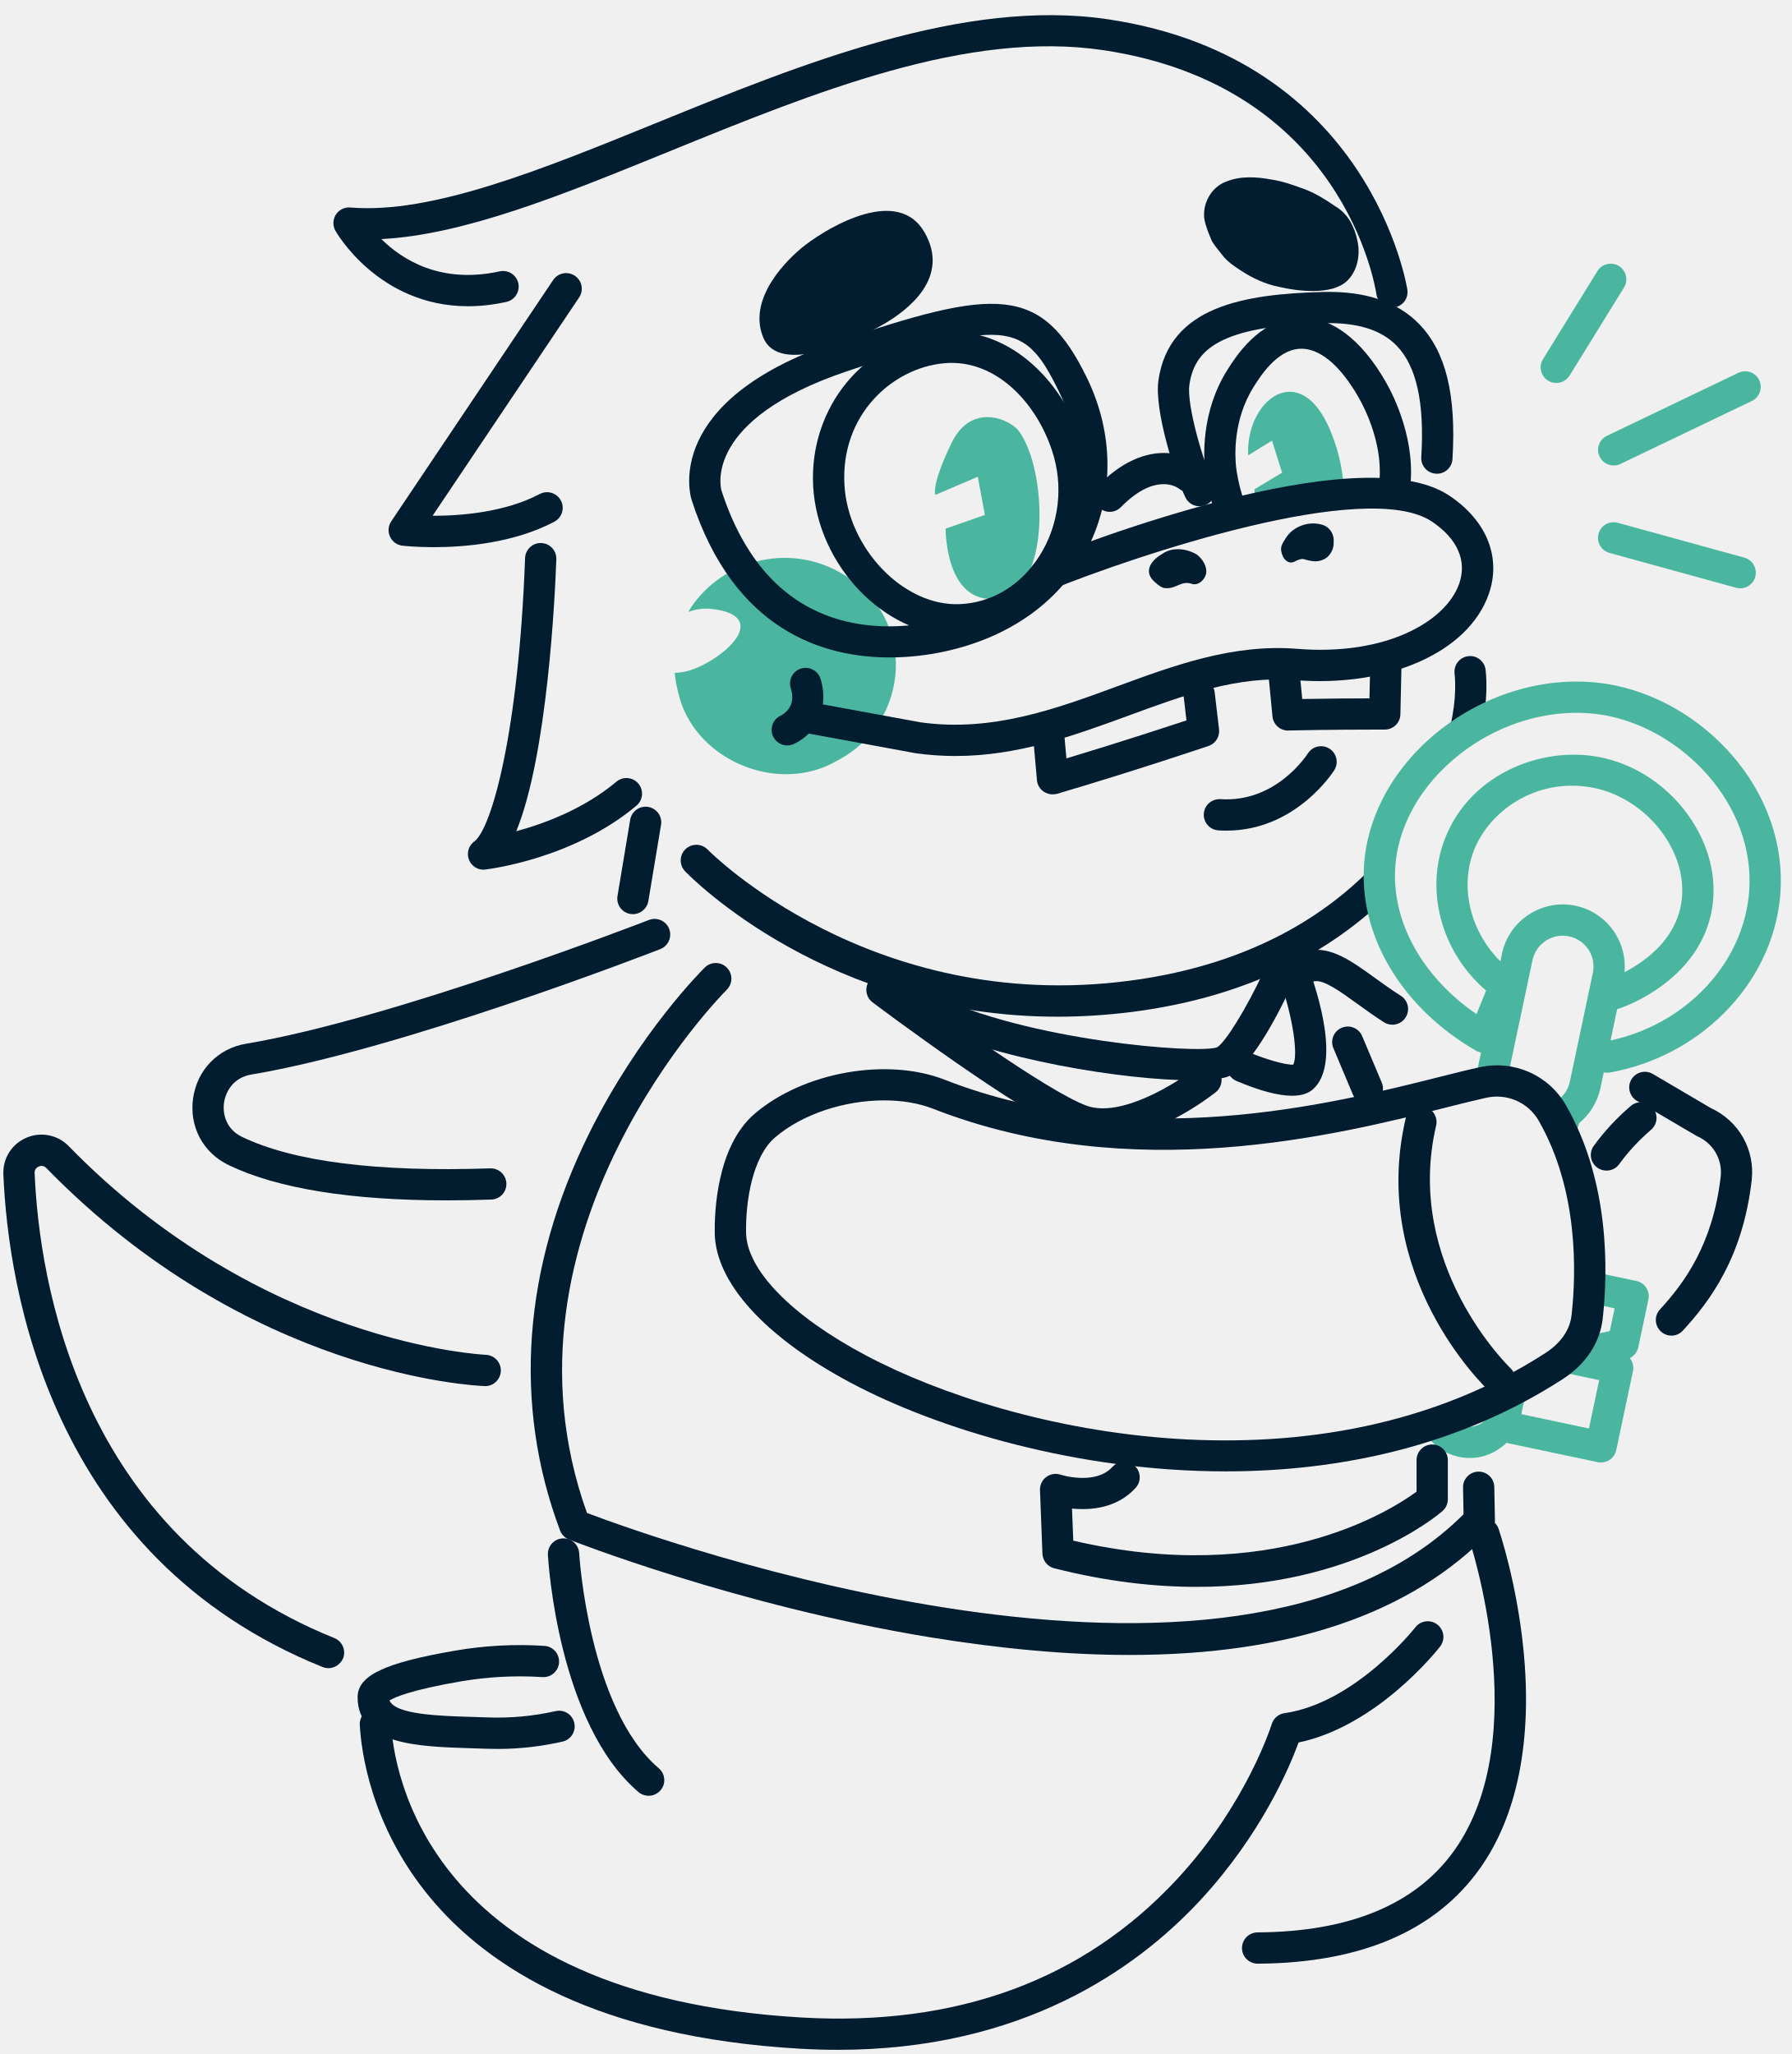
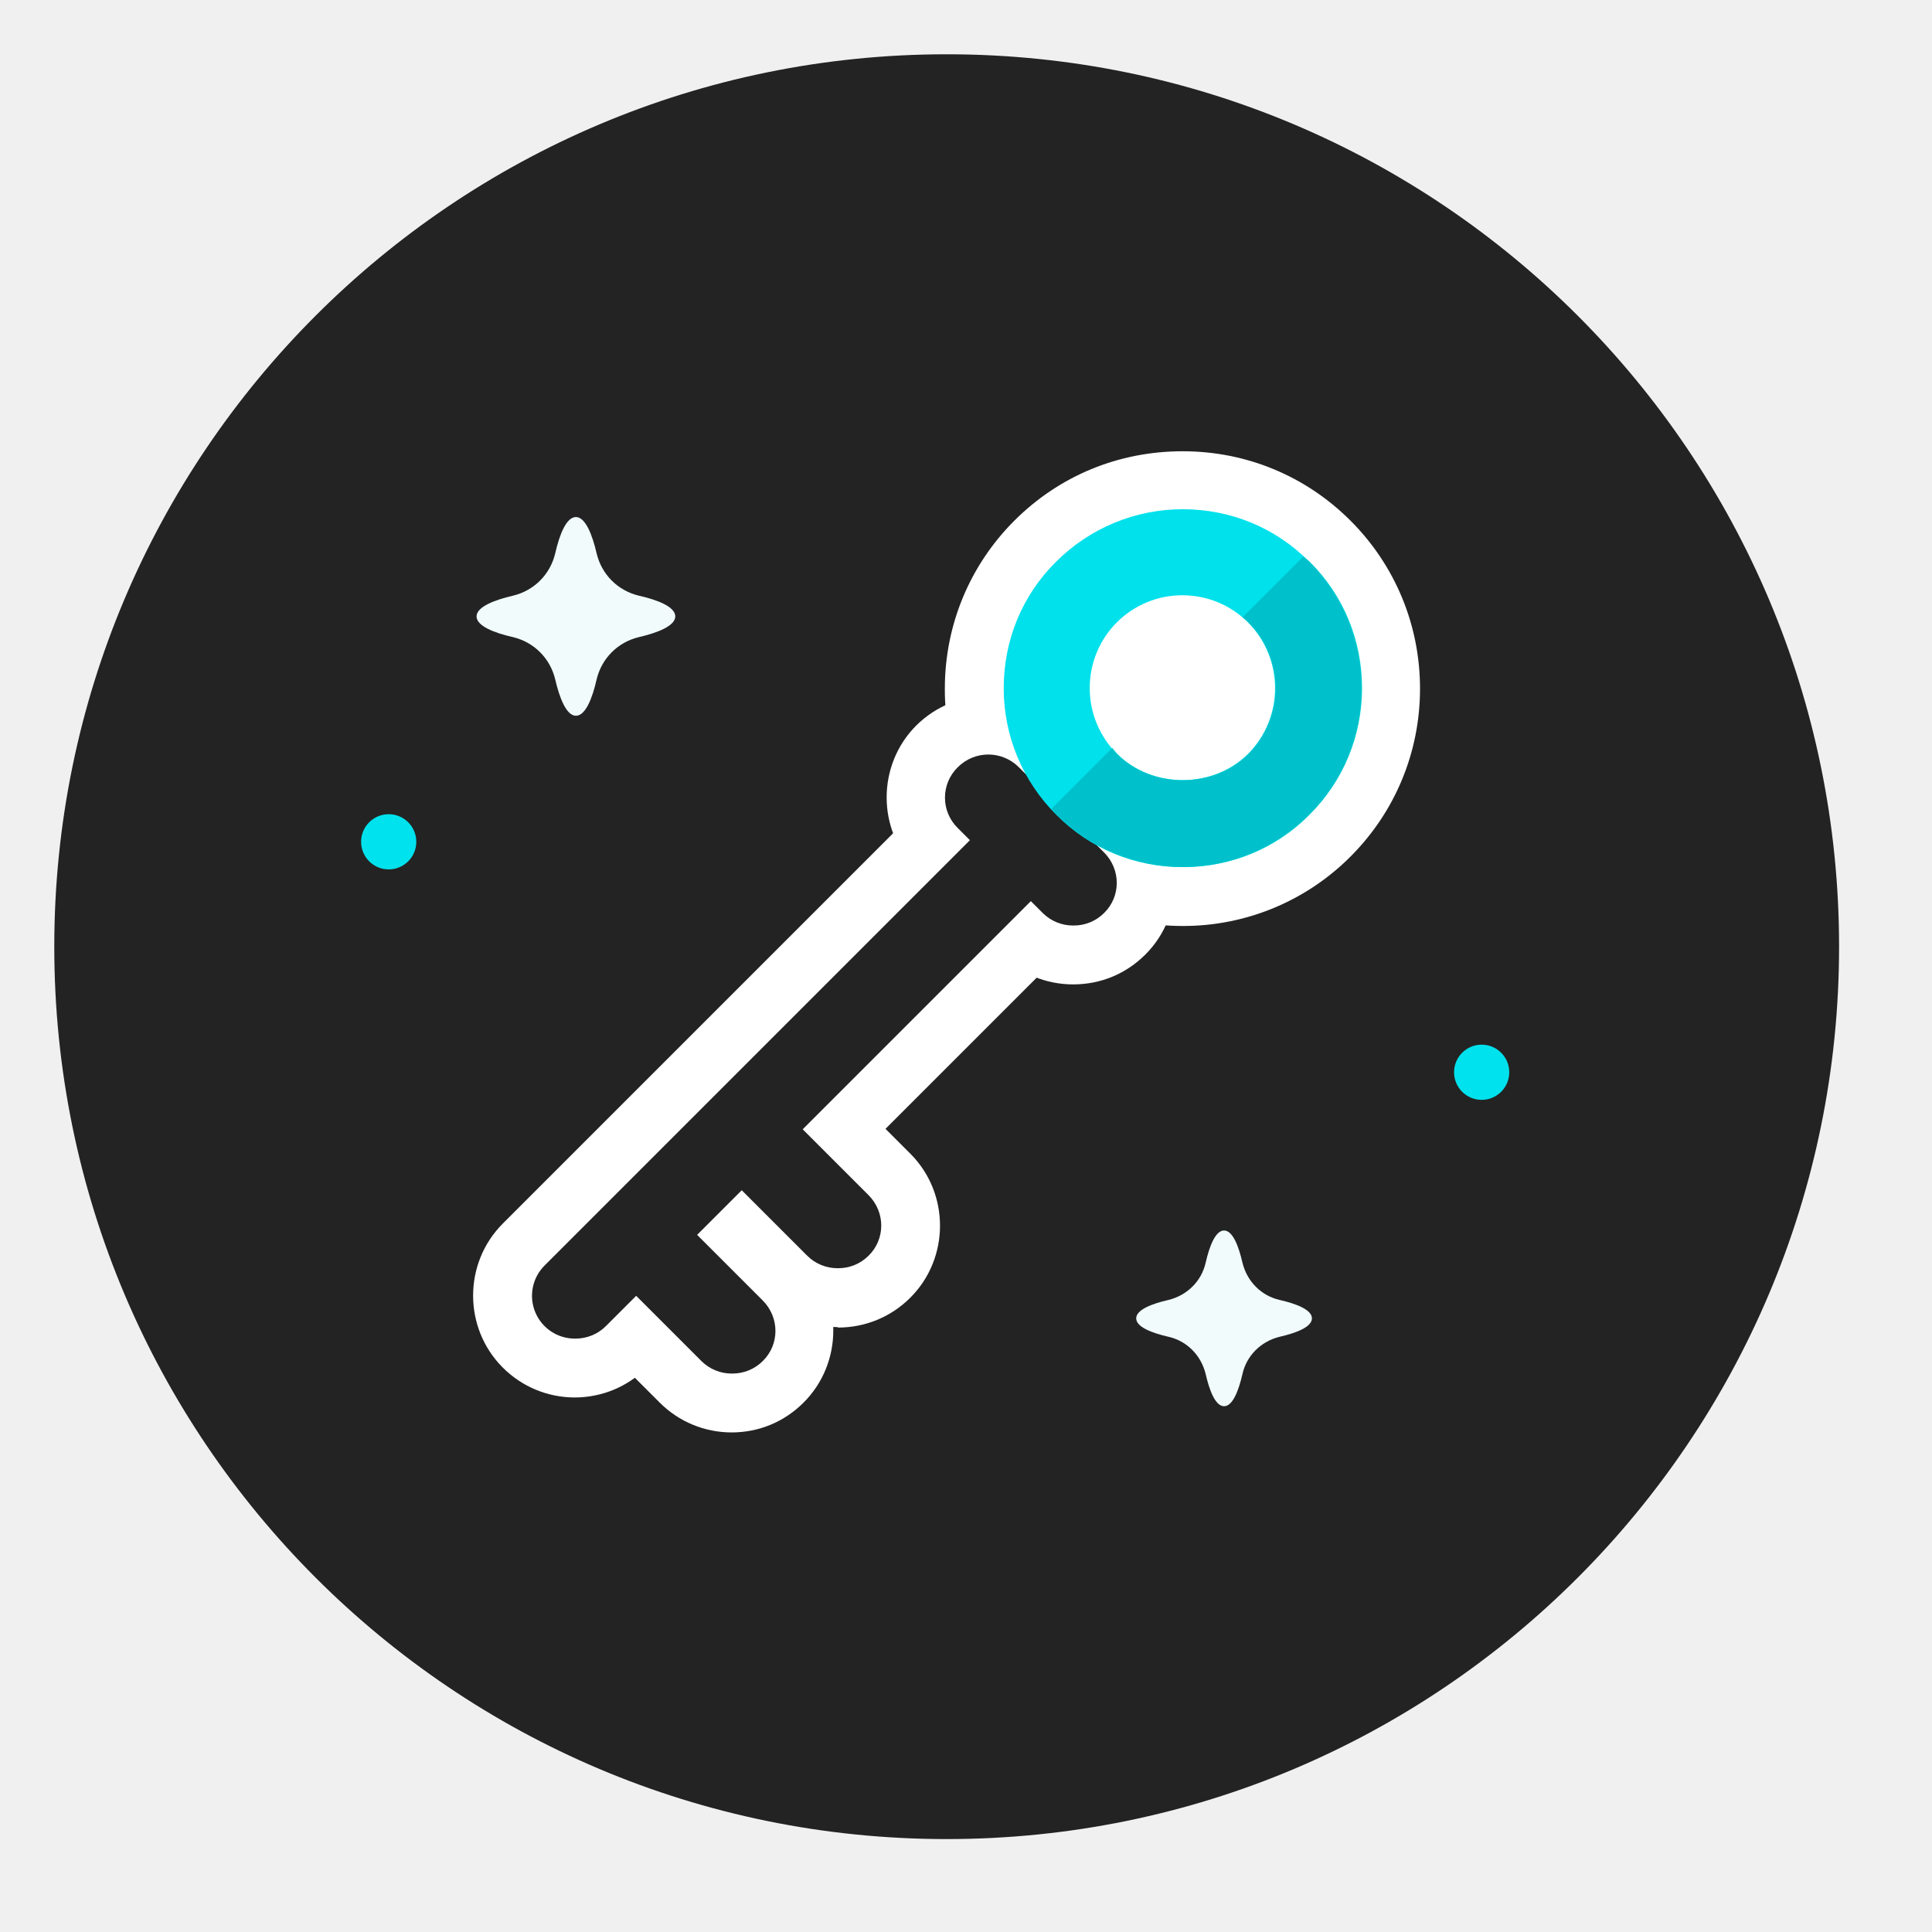
- <svg xmlns="http://www.w3.org/2000/svg" width="82" height="94" viewBox="0 0 82 94" fill="none">
-   <path d="M38.632 26.311C36.031 24.7 32.834 25.736 31.495 28.006C31.838 27.88 32.202 27.822 32.574 27.868C34.743 28.117 33.856 29.419 32.565 30.209C32.056 30.524 31.481 30.779 30.877 30.796C30.903 31.076 30.951 31.359 31.026 31.651C31.695 34.768 35.607 36.419 38.332 34.799C41.703 33.028 41.955 28.283 38.632 26.311Z" fill="#4AB69F" />
-   <path d="M63.718 46.895C63.587 46.895 63.455 46.858 63.335 46.784C62.883 46.495 62.462 46.191 62.09 45.922C61.306 45.356 60.568 44.823 60.147 44.909C59.761 44.992 59.383 44.74 59.3 44.354C59.217 43.968 59.469 43.587 59.855 43.507C60.894 43.29 61.836 43.971 62.929 44.761C63.301 45.029 63.687 45.307 64.105 45.573C64.44 45.785 64.537 46.228 64.325 46.56C64.188 46.778 63.956 46.895 63.718 46.895Z" fill="#021D30" />
-   <path d="M76.49 61.124C76.318 61.124 76.143 61.061 76.006 60.935C75.714 60.666 75.697 60.214 75.963 59.925C77.071 58.723 78.384 56.946 78.742 53.852C78.833 53.068 78.404 52.327 77.677 52.003C77.651 51.992 77.629 51.98 77.606 51.966L74.91 50.381C74.57 50.181 74.455 49.743 74.655 49.402C74.856 49.062 75.293 48.95 75.634 49.148L78.295 50.713C79.575 51.299 80.321 52.621 80.161 54.015C79.758 57.518 78.267 59.53 77.013 60.892C76.876 61.046 76.684 61.124 76.49 61.124Z" fill="#021D30" />
-   <path d="M73.514 53.572C73.368 53.572 73.219 53.526 73.093 53.434C72.773 53.203 72.704 52.753 72.936 52.436C73.419 51.772 73.989 51.159 74.624 50.616C74.925 50.358 75.377 50.395 75.634 50.696C75.892 50.996 75.855 51.448 75.554 51.706C75.002 52.178 74.51 52.708 74.092 53.283C73.955 53.471 73.737 53.572 73.514 53.572Z" fill="#021D30" />
-   <path d="M63.694 14.078C63.345 14.078 63.039 13.82 62.987 13.465C62.927 13.059 61.436 3.939 50.51 2.299C44.292 1.366 37.324 4.202 30.587 6.946C25.803 8.895 21.253 10.749 17.452 10.941C18.402 11.883 20.165 13.01 22.867 12.418C23.253 12.335 23.634 12.578 23.72 12.964C23.802 13.351 23.559 13.731 23.173 13.817C22.549 13.954 21.962 14.015 21.419 14.015C17.298 14.015 15.366 10.595 15.346 10.555C15.22 10.323 15.229 10.043 15.372 9.819C15.515 9.599 15.767 9.473 16.03 9.496C19.765 9.805 24.761 7.773 30.049 5.621C36.643 2.937 44.115 -0.105 50.722 0.885C62.736 2.688 64.39 13.156 64.404 13.262C64.461 13.654 64.189 14.015 63.797 14.072C63.763 14.075 63.726 14.078 63.694 14.078Z" fill="#021D30" />
-   <path d="M19.845 25.041C19.027 25.041 18.474 24.98 18.414 24.972C18.165 24.943 17.951 24.789 17.848 24.56C17.742 24.334 17.765 24.067 17.902 23.861L25.314 12.815C25.534 12.486 25.98 12.4 26.307 12.621C26.636 12.841 26.722 13.285 26.501 13.614L19.796 23.604C19.808 23.604 19.819 23.604 19.831 23.604C21.104 23.604 23.107 23.447 24.701 22.608C25.05 22.422 25.483 22.559 25.669 22.909C25.852 23.258 25.717 23.69 25.368 23.876C23.511 24.855 21.273 25.041 19.845 25.041Z" fill="#021D30" />
-   <path d="M22.128 39.801C21.836 39.801 21.57 39.624 21.461 39.346C21.344 39.043 21.441 38.699 21.704 38.508C22.494 37.93 23.736 33.523 24.028 25.541C24.043 25.146 24.377 24.835 24.769 24.852C25.164 24.866 25.473 25.198 25.459 25.593C25.399 27.278 25.053 34.561 23.625 38.041C24.901 37.695 26.724 37.022 28.206 35.775C28.51 35.52 28.959 35.56 29.213 35.861C29.468 36.164 29.428 36.613 29.128 36.868C26.235 39.303 22.371 39.775 22.208 39.792C22.185 39.798 22.157 39.801 22.128 39.801Z" fill="#021D30" />
-   <path d="M28.962 41.836C28.922 41.836 28.885 41.833 28.845 41.827C28.456 41.761 28.192 41.395 28.258 41.003L28.839 37.515C28.905 37.126 29.271 36.862 29.663 36.928C30.052 36.994 30.316 37.36 30.25 37.752L29.669 41.241C29.609 41.587 29.305 41.836 28.962 41.836Z" fill="#021D30" />
-   <path d="M46.63 19.732C46.243 19.203 44.464 18.376 43.545 20.273C42.583 22.259 42.807 22.648 42.807 22.648L44.747 21.818L45.07 23.567L43.273 24.194C43.273 24.194 43.239 27.699 45.663 27.396C48.092 27.093 47.952 21.538 46.63 19.732Z" fill="#4AB69F" />
-   <path d="M43.77 29.084C40.502 29.084 37.409 25.893 37.212 22.247C37.017 18.639 39.572 15.543 43.032 15.202C46.292 14.884 48.807 17.643 49.611 20.533C50.184 22.588 49.786 24.837 48.547 26.546C47.442 28.071 45.788 28.992 44.002 29.075C43.925 29.081 43.848 29.084 43.77 29.084ZM43.172 16.627C40.812 16.859 38.471 18.997 38.642 22.17C38.8 25.106 41.367 27.77 43.937 27.647C45.301 27.584 46.529 26.895 47.388 25.707C48.372 24.348 48.687 22.556 48.232 20.917C47.588 18.602 45.642 16.378 43.172 16.627Z" fill="#021D30" />
-   <path d="M60.769 22.728C61.015 22.728 61.255 22.74 61.495 22.757C61.51 21.835 61.329 20.785 60.877 19.701C59.486 16.361 56.994 18.318 57.12 20.837L58.21 20.164L58.671 21.632L57.412 22.388C57.412 22.388 57.372 22.648 57.563 23.272C58.594 22.923 59.675 22.728 60.769 22.728Z" fill="#4AB69F" />
-   <path d="M56.274 23.919C55.979 23.919 55.702 23.736 55.599 23.441C55.284 22.548 55.178 21.781 55.152 21.567C55.081 20.968 54.946 18.862 56.168 16.928C56.557 16.312 57.593 14.678 59.322 14.535C60.818 14.407 62.281 15.471 63.44 17.52C63.777 18.115 64.847 20.233 64.507 22.485C64.447 22.874 64.086 23.146 63.694 23.086C63.302 23.026 63.036 22.663 63.093 22.273C63.365 20.476 62.475 18.722 62.195 18.227C61.328 16.69 60.346 15.889 59.439 15.963C58.417 16.049 57.688 17.202 57.376 17.695C56.403 19.231 56.514 20.92 56.569 21.401C56.583 21.526 56.672 22.193 56.944 22.969C57.075 23.341 56.878 23.75 56.506 23.882C56.431 23.907 56.351 23.919 56.274 23.919Z" fill="#021D30" />
-   <path d="M43.724 34.598C43.135 34.598 42.531 34.558 41.91 34.472C41.901 34.472 41.89 34.47 41.882 34.467L36.845 33.542C36.456 33.471 36.198 33.099 36.27 32.71C36.341 32.32 36.713 32.063 37.102 32.134L42.122 33.056C45.401 33.517 48.323 32.441 51.145 31.402C53.746 30.446 56.433 29.459 59.352 29.693C63.427 30.025 66.168 28.443 66.775 26.712C67.141 25.664 66.698 24.657 65.533 23.873C62.531 21.858 51.917 25.444 48.083 26.995C47.716 27.144 47.299 26.966 47.153 26.6C47.004 26.234 47.181 25.816 47.548 25.67C49.03 25.069 62.165 19.892 66.332 22.688C68.04 23.833 68.713 25.515 68.129 27.187C67.196 29.854 63.544 31.471 59.24 31.124C56.639 30.913 54.212 31.805 51.643 32.75C49.159 33.657 46.603 34.598 43.724 34.598Z" fill="#021D30" />
-   <path d="M48.166 36.353C48.023 36.353 47.882 36.31 47.762 36.23C47.585 36.11 47.47 35.915 47.453 35.703L47.293 33.906C47.258 33.511 47.547 33.165 47.942 33.131C48.334 33.093 48.684 33.385 48.718 33.78L48.801 34.707C51.176 33.992 53.322 33.291 54.295 32.968L54.164 31.849C54.118 31.456 54.398 31.102 54.79 31.053C55.182 31.007 55.537 31.288 55.586 31.68L55.786 33.377C55.826 33.712 55.626 34.029 55.306 34.138C55.271 34.149 51.949 35.274 48.369 36.33C48.3 36.341 48.231 36.353 48.166 36.353Z" fill="#021D30" />
-   <path d="M58.943 33.434C58.577 33.434 58.268 33.156 58.231 32.787L58.056 30.976C58.019 30.584 58.305 30.232 58.7 30.195C59.092 30.16 59.444 30.444 59.481 30.838L59.593 31.989C60.772 31.969 61.948 31.96 62.669 31.96L62.703 30.478C62.712 30.089 63.03 29.779 63.419 29.779C63.425 29.779 63.43 29.779 63.436 29.779C63.831 29.788 64.143 30.114 64.134 30.509L64.085 32.69C64.077 33.079 63.759 33.388 63.37 33.388C63.364 33.388 63.324 33.388 63.204 33.388C62.638 33.388 60.703 33.391 58.963 33.431C58.955 33.434 58.949 33.434 58.943 33.434Z" fill="#021D30" />
-   <path d="M36.856 11.21C36.027 11.845 34.175 13.668 34.933 15.457C35.695 17.245 39.312 15.505 40.519 14.787C41.492 14.209 43.513 12.732 42.308 10.632C41.1 8.529 38.01 10.329 36.856 11.21Z" fill="#021D30" />
-   <path d="M55.944 11.685C55.787 11.473 55.604 11.279 55.469 11.05C55.392 10.898 55.343 10.735 55.275 10.578C55.2 10.363 55.117 10.146 55.103 9.917C55.06 9.247 55.458 8.555 56.099 8.317C56.757 8.042 57.498 8.088 58.185 8.217C58.648 8.286 59.095 8.437 59.535 8.598C60.111 8.789 60.626 9.11 61.124 9.453C61.679 9.777 61.991 10.389 62.114 11.001C62.263 11.645 62.131 12.389 61.642 12.858C60.935 13.522 59.404 13.331 58.525 13.127C57.882 12.999 57.283 12.716 56.74 12.352C56.448 12.163 56.159 11.96 55.944 11.685Z" fill="#021D30" />
-   <path d="M54.891 23.169C54.624 23.169 54.37 23.02 54.247 22.763C53.797 21.827 52.807 18.788 53.013 17.394C53.514 14.017 56.922 13.459 60.534 13.362C62.462 13.31 63.95 13.803 64.946 14.833C66.163 16.089 66.646 18.052 66.469 21.009C66.446 21.403 66.103 21.707 65.71 21.678C65.316 21.655 65.015 21.315 65.041 20.92C65.192 18.427 64.823 16.762 63.919 15.826C63.204 15.088 62.105 14.75 60.574 14.79C55.8 14.922 54.664 16.009 54.43 17.603C54.292 18.539 55.077 21.186 55.537 22.142C55.709 22.497 55.56 22.926 55.202 23.098C55.099 23.146 54.993 23.169 54.891 23.169Z" fill="#021D30" />
-   <path d="M40.709 30.088C37.704 30.088 33.589 28.878 31.648 22.874C31.588 22.688 30.312 18.347 38.239 15.657C45.568 13.167 47.657 13.004 49.746 17.305C50.965 19.812 50.991 22.619 49.817 25.003C48.598 27.481 46.217 29.198 43.115 29.839C42.494 29.968 41.656 30.088 40.709 30.088ZM45.344 15.322C44.017 15.322 42.019 15.883 38.7 17.011C32.184 19.223 32.979 22.316 33.016 22.448C35.131 28.984 40.071 29.007 42.829 28.437C45.49 27.888 47.517 26.443 48.538 24.371C49.514 22.385 49.488 20.038 48.464 17.929C47.617 16.195 46.999 15.322 45.344 15.322Z" fill="#021D30" />
-   <path d="M50.785 23.424C50.604 23.424 50.421 23.355 50.284 23.218C50.004 22.94 49.998 22.488 50.275 22.205C52.321 20.127 54.176 20.679 54.871 21.263C55.175 21.518 55.215 21.967 54.96 22.27C54.708 22.571 54.264 22.611 53.961 22.368C53.844 22.279 52.859 21.618 51.294 23.209C51.154 23.352 50.968 23.424 50.785 23.424Z" fill="#021D30" />
-   <path d="M53.373 26.918C53.851 26.938 54.066 26.543 54.567 26.729C54.858 26.792 55.116 26.54 55.188 26.274C55.265 25.933 55.027 25.573 54.764 25.375C54.286 25.095 53.645 25.02 53.176 25.355C52.646 25.662 52.3 26.191 52.873 26.66C53.018 26.786 53.173 26.924 53.373 26.918Z" fill="#021D30" />
-   <path d="M59.371 25.639C59.443 25.61 59.517 25.587 59.595 25.578C59.729 25.593 59.855 25.656 59.992 25.667C60.253 25.724 60.525 25.664 60.736 25.501C60.928 25.332 61.048 25.055 61.031 24.803C61.063 24.488 60.885 24.159 60.585 24.042C59.964 23.807 59.191 24.059 58.839 24.626C58.722 24.82 58.579 24.995 58.636 25.238C58.676 25.461 58.811 25.722 59.062 25.742C59.174 25.75 59.274 25.684 59.371 25.639Z" fill="#021D30" />
-   <path d="M56.124 38.013C56.004 38.013 55.881 38.01 55.755 38.001C55.36 37.975 55.063 37.635 55.089 37.24C55.114 36.845 55.452 36.553 55.85 36.573C58.385 36.739 59.79 34.573 59.85 34.481C60.062 34.149 60.503 34.049 60.838 34.261C61.169 34.473 61.27 34.91 61.061 35.245C60.983 35.363 59.278 38.013 56.124 38.013Z" fill="#021D30" />
-   <path d="M36.028 34.115C35.764 34.115 35.513 33.969 35.387 33.72C35.209 33.365 35.352 32.936 35.707 32.761C35.888 32.673 36.451 32.318 36.188 31.502C36.068 31.13 36.268 30.724 36.64 30.601C37.012 30.478 37.413 30.672 37.541 31.041C37.788 31.748 37.853 33.288 36.345 34.041C36.242 34.089 36.134 34.115 36.028 34.115Z" fill="#021D30" />
-   <path d="M66.125 34.15C66.663 33.7 67.252 33.305 67.879 32.976C68.031 32.083 68.054 31.294 67.985 30.661C67.942 30.269 67.59 29.983 67.195 30.029C66.803 30.072 66.52 30.427 66.563 30.819C66.66 31.697 66.528 32.865 66.125 34.15Z" fill="#021D30" />
-   <path d="M63.126 39.827C63.131 39.641 63.151 39.458 63.172 39.278C61.145 41.541 57.6 44.117 51.656 44.887C39.849 46.418 32.48 38.98 32.383 38.88C32.108 38.597 31.656 38.588 31.37 38.86C31.086 39.135 31.078 39.587 31.35 39.873C31.636 40.171 37.892 46.529 48.394 46.529C49.495 46.529 50.646 46.458 51.839 46.306C57.328 45.596 60.931 43.424 63.229 41.267C63.149 40.789 63.108 40.308 63.126 39.827Z" fill="#021D30" />
-   <path d="M54.569 49.439C51.516 49.439 45.509 48.501 42.003 46.77C41.649 46.595 41.503 46.166 41.68 45.811C41.855 45.456 42.284 45.313 42.639 45.487C46.991 47.637 54.806 48.237 55.685 47.934C56.051 47.754 57.067 46.111 57.84 44.431C58.006 44.074 58.429 43.916 58.787 44.08C59.145 44.245 59.302 44.669 59.139 45.027C58.636 46.123 57.348 48.733 56.275 49.236C55.986 49.374 55.382 49.439 54.569 49.439Z" fill="#021D30" />
-   <path d="M50.468 52.152C50.047 52.152 49.633 52.089 49.235 51.946C46.868 51.079 40.212 46.085 39.931 45.873C39.617 45.636 39.551 45.187 39.788 44.872C40.026 44.557 40.475 44.491 40.79 44.729C42.664 46.14 47.924 49.943 49.724 50.601C51.298 51.179 53.879 49.542 54.743 48.864C55.053 48.621 55.505 48.672 55.748 48.984C55.991 49.293 55.94 49.745 55.628 49.989C55.307 50.243 52.803 52.152 50.468 52.152Z" fill="#021D30" />
-   <path d="M59.125 50.146C58.495 50.146 57.648 49.92 56.586 49.471C56.223 49.316 56.054 48.896 56.209 48.532C56.363 48.169 56.781 47.997 57.147 48.154C57.926 48.483 58.847 48.744 59.179 48.724C59.414 48.303 59.179 46.498 58.492 44.643C58.355 44.274 58.544 43.862 58.913 43.724C59.285 43.587 59.694 43.776 59.831 44.145C60.33 45.487 61.351 48.727 60.083 49.851C59.86 50.049 59.54 50.146 59.125 50.146Z" fill="#021D30" />
-   <path d="M79.537 34.891C78.12 33.108 76.083 31.826 73.945 31.376C71.261 30.81 68.265 31.559 65.935 33.38C63.786 35.056 62.501 37.397 62.41 39.798C62.287 43.015 64.258 46.191 67.555 48.091C67.624 48.131 67.701 48.154 67.775 48.169L67.678 48.624C67.606 48.961 67.601 49.293 67.65 49.617C68.202 49.482 68.691 49.373 69.057 49.308C69.049 49.182 69.052 49.05 69.077 48.921L70.13 43.939C70.208 43.573 70.425 43.258 70.743 43.052C70.978 42.9 71.241 42.82 71.513 42.82C71.61 42.82 71.707 42.832 71.805 42.852C72.566 43.012 73.055 43.762 72.892 44.523L71.839 49.505C71.762 49.871 71.544 50.186 71.227 50.392C70.975 50.555 70.689 50.63 70.397 50.618C70.754 51.334 71.198 52.269 71.616 53.274L72.251 51.457C72.257 51.437 72.26 51.419 72.265 51.4C72.743 51.005 73.098 50.452 73.238 49.8L73.393 49.073C73.444 49.084 73.496 49.093 73.55 49.093C73.593 49.093 73.636 49.09 73.679 49.081C77.711 48.358 80.893 45.201 81.417 41.412C81.735 39.132 81.065 36.816 79.537 34.891ZM72.102 41.452C71.361 41.295 70.603 41.438 69.965 41.853C69.326 42.268 68.889 42.903 68.734 43.644L68.66 43.993C67.36 42.709 66.831 40.817 67.369 39.143C67.99 37.217 70.234 35.534 72.912 36.052C74.223 36.307 75.465 37.163 76.229 38.342C76.901 39.378 77.136 40.528 76.89 41.578C76.526 43.141 75.178 44.059 74.34 44.491C74.4 43.856 74.246 43.224 73.891 42.68C73.479 42.045 72.843 41.61 72.102 41.452ZM80 41.218C79.571 44.317 77.001 46.91 73.702 47.614L74.005 46.177C74.04 46.171 74.077 46.166 74.111 46.151C74.466 46.031 77.585 44.886 78.283 41.904C78.618 40.471 78.315 38.928 77.431 37.563C76.443 36.041 74.895 34.976 73.187 34.647C70.471 34.121 67.046 35.494 66.01 38.702C65.257 41.037 66.076 43.684 68.007 45.333L67.569 46.412C65.16 44.76 63.746 42.308 63.841 39.853C63.915 37.872 65 35.924 66.817 34.507C68.817 32.945 71.373 32.298 73.653 32.776C77.179 33.517 80.57 37.085 80 41.218Z" fill="#4AB69F" />
-   <path d="M72.091 54.467C72.111 54.521 72.131 54.576 72.148 54.63C72.131 54.576 72.114 54.521 72.091 54.467Z" fill="#4AB69F" />
-   <path d="M72.644 59.612L73.889 59.876L73.668 60.914L71.468 61.398C71.459 61.401 71.451 61.404 71.442 61.407C71.279 61.593 71.107 61.773 70.924 61.953C70.915 62.002 70.907 62.05 70.907 62.102C70.907 62.44 71.144 62.729 71.474 62.8L73.182 63.161L72.713 65.373L69.619 64.718L70.037 62.74C69.49 63.187 68.904 63.604 68.314 63.974L68.194 64.534C68.085 65.052 67.576 65.384 67.058 65.273C66.843 65.227 66.663 65.11 66.531 64.955C66.053 65.184 65.596 65.373 65.184 65.513C65.51 66.085 66.068 66.526 66.763 66.672C66.929 66.706 67.095 66.724 67.258 66.724C67.897 66.724 68.497 66.466 68.935 66.031L73.116 66.915C73.165 66.927 73.216 66.93 73.265 66.93C73.597 66.93 73.892 66.698 73.963 66.363L74.727 62.752C74.773 62.531 74.713 62.317 74.584 62.154C74.779 62.059 74.925 61.876 74.971 61.658L75.434 59.469C75.517 59.083 75.268 58.702 74.882 58.622L72.965 58.216C72.959 58.685 72.847 59.152 72.644 59.612Z" fill="#4AB69F" />
-   <path d="M56.091 67.336C49.332 67.336 42.942 65.419 38.915 63.273C35.009 61.192 32.745 58.7 32.708 56.434C32.694 55.532 32.78 52.473 34.531 50.973C36.76 49.062 40.584 48.378 43.233 49.414C51.901 52.799 60.976 50.518 65.852 49.291C66.565 49.111 67.18 48.956 67.709 48.842C69.283 48.495 70.871 49.199 71.667 50.59C73.679 54.11 73.582 58.211 73.344 60.343C73.221 61.444 72.574 62.429 71.521 63.11C66.768 66.186 61.319 67.336 56.091 67.336ZM40.461 50.358C38.666 50.358 36.726 50.973 35.464 52.058C34.448 52.928 34.116 54.945 34.142 56.411C34.17 58.116 36.208 60.211 39.591 62.011C46.43 65.654 60.372 68.633 70.74 61.908C71.138 61.65 71.822 61.084 71.919 60.182C72.136 58.225 72.231 54.465 70.419 51.297C69.939 50.453 68.971 50.026 68.013 50.238C67.506 50.35 66.9 50.501 66.198 50.679C61.168 51.944 51.807 54.299 42.71 50.745C42.04 50.481 41.265 50.358 40.461 50.358Z" fill="#021D30" />
-   <path d="M68.631 63.851C68.456 63.851 68.279 63.788 68.142 63.656C67.915 63.444 62.644 58.385 64.327 51.185C64.416 50.802 64.802 50.561 65.186 50.65C65.569 50.739 65.809 51.125 65.721 51.508C64.227 57.89 69.072 62.566 69.12 62.612C69.406 62.884 69.421 63.336 69.149 63.622C69.011 63.774 68.82 63.851 68.631 63.851Z" fill="#021D30" />
-   <path d="M62.573 50.535C62.292 50.535 62.029 50.369 61.914 50.098L61.019 47.971C60.864 47.608 61.036 47.187 61.399 47.036C61.763 46.881 62.183 47.053 62.335 47.416L63.231 49.542C63.385 49.906 63.214 50.327 62.85 50.478C62.759 50.518 62.667 50.535 62.573 50.535Z" fill="#021D30" />
-   <path d="M54.767 72.622C52.829 72.622 50.654 72.382 48.245 71.772C47.936 71.695 47.718 71.423 47.704 71.105L47.592 68.195C47.584 67.96 47.69 67.737 47.878 67.594C48.067 67.454 48.311 67.414 48.534 67.488C48.548 67.494 50.125 67.992 50.912 67.128C51.178 66.836 51.63 66.813 51.922 67.079C52.214 67.345 52.237 67.797 51.971 68.089C51.112 69.033 49.902 69.122 49.057 69.039L49.115 70.507C58.181 72.616 63.638 69.139 64.825 68.264V66.821C64.825 66.427 65.146 66.106 65.541 66.106C65.936 66.106 66.256 66.427 66.256 66.821V68.613C66.256 68.819 66.167 69.016 66.01 69.154C65.804 69.334 61.923 72.622 54.767 72.622Z" fill="#021D30" />
-   <path d="M20.431 54.934C16.041 54.934 12.693 54.393 10.458 53.317C9.291 52.756 8.653 51.557 8.836 50.264C9.022 48.962 9.975 47.98 11.262 47.765C18.002 46.638 29.577 42.148 29.695 42.102C30.064 41.959 30.479 42.142 30.622 42.508C30.765 42.878 30.582 43.293 30.215 43.436C29.735 43.622 18.385 48.023 11.5 49.176C10.696 49.311 10.329 49.932 10.252 50.467C10.178 50.993 10.355 51.683 11.076 52.029C13.434 53.163 17.255 53.646 22.431 53.469C22.44 53.469 22.449 53.469 22.457 53.469C22.841 53.469 23.158 53.772 23.173 54.158C23.187 54.553 22.878 54.885 22.483 54.897C21.776 54.922 21.089 54.934 20.431 54.934Z" fill="#021D30" />
-   <path d="M51.693 75.738C48.903 75.738 45.85 75.466 42.539 74.925C33.662 73.469 26.11 70.481 26.033 70.453C25.847 70.378 25.698 70.229 25.629 70.04C23.463 64.277 23.924 57.99 26.965 51.86C29.246 47.259 32.134 44.397 32.254 44.277C32.534 43.999 32.989 44.005 33.264 44.285C33.542 44.566 33.536 45.021 33.255 45.298C33.144 45.407 22.244 56.347 26.86 69.239C29.95 70.41 56.326 79.939 66.975 69.299L66.952 68.077C66.943 67.682 67.258 67.356 67.653 67.348C67.659 67.348 67.661 67.348 67.667 67.348C68.056 67.348 68.374 67.659 68.382 68.049L68.411 69.571C68.414 69.76 68.342 69.943 68.214 70.081C64.602 73.844 59.065 75.738 51.693 75.738Z" fill="#021D30" />
-   <path d="M38.343 93.809C37.779 93.809 37.201 93.792 36.605 93.758C18.139 92.691 16.588 81.23 16.465 78.943C16.442 78.548 16.745 78.21 17.14 78.191C17.538 78.162 17.873 78.471 17.893 78.866C18.005 80.941 19.438 91.334 36.688 92.33C43.794 92.739 49.566 90.619 53.844 86.02C57.055 82.572 58.185 78.937 58.197 78.903C58.277 78.637 58.506 78.442 58.781 78.402C62.032 77.939 64.744 74.505 64.773 74.47C65.016 74.158 65.466 74.104 65.777 74.347C66.089 74.591 66.144 75.04 65.903 75.352C65.783 75.506 63.039 78.989 59.425 79.744C59.021 80.852 57.733 83.931 54.94 86.95C51.981 90.141 46.753 93.809 38.343 93.809Z" fill="#021D30" />
-   <path d="M57.551 89.866C57.159 89.866 56.839 89.549 56.836 89.156C56.833 88.762 57.151 88.438 57.546 88.435C61.77 88.41 64.8 87.148 66.554 84.681C70.251 79.481 67.252 70.516 67.224 70.427C67.095 70.052 67.295 69.646 67.67 69.52C68.045 69.391 68.451 69.591 68.577 69.966C68.612 70.064 69.407 72.413 69.716 75.486C70.131 79.624 69.445 83.09 67.725 85.508C65.69 88.372 62.27 89.838 57.557 89.866C57.554 89.866 57.554 89.866 57.551 89.866Z" fill="#021D30" />
-   <path d="M29.681 82.183C29.518 82.183 29.352 82.126 29.217 82.011C25.543 78.877 25.091 71.472 25.073 71.157C25.051 70.762 25.354 70.424 25.749 70.404C26.144 70.381 26.481 70.684 26.504 71.079C26.507 71.151 26.939 78.188 30.147 80.924C30.448 81.181 30.485 81.63 30.227 81.931C30.084 82.097 29.881 82.183 29.681 82.183Z" fill="#021D30" />
-   <path d="M22.773 80.039C22.607 80.039 22.441 80.036 22.277 80.031C22.046 80.022 21.811 80.016 21.576 80.008C19.133 79.933 16.365 79.85 16.365 77.675C16.365 76.68 17.579 76.099 20.844 75.538C22.189 75.306 23.557 75.234 24.916 75.323C25.311 75.349 25.608 75.689 25.583 76.084C25.557 76.479 25.222 76.774 24.822 76.751C23.574 76.671 22.32 76.737 21.096 76.946C18.818 77.338 18.065 77.67 17.825 77.821C18.088 78.468 20.114 78.531 21.619 78.574C21.86 78.583 22.097 78.588 22.332 78.597C23.362 78.634 24.401 78.54 25.425 78.308C25.812 78.219 26.195 78.463 26.281 78.849C26.367 79.235 26.126 79.619 25.74 79.704C24.759 79.928 23.763 80.039 22.773 80.039Z" fill="#021D30" />
-   <path d="M15.029 76.342C14.94 76.342 14.849 76.325 14.763 76.29C2.226 71.242 0.369 58.843 0.154 53.743C0.123 53.013 0.535 52.358 1.204 52.069C1.874 51.78 2.638 51.932 3.147 52.455C11.984 61.521 22.129 61.996 22.229 62.002C22.624 62.016 22.933 62.348 22.919 62.743C22.904 63.138 22.564 63.456 22.18 63.433C21.742 63.418 11.38 62.952 2.123 53.457C1.988 53.32 1.845 53.354 1.771 53.385C1.699 53.417 1.576 53.497 1.585 53.686C1.788 58.505 3.537 70.229 15.301 74.965C15.667 75.114 15.845 75.529 15.699 75.895C15.578 76.17 15.312 76.342 15.029 76.342Z" fill="#021D30" />
-   <path d="M71.218 17.526C71.089 17.526 70.96 17.492 70.843 17.42C70.508 17.211 70.402 16.771 70.611 16.436L73.101 12.406C73.31 12.072 73.751 11.966 74.085 12.175C74.42 12.384 74.526 12.824 74.317 13.159L71.828 17.188C71.69 17.406 71.455 17.526 71.218 17.526Z" fill="#4AB69F" />
-   <path d="M73.848 21.303C73.582 21.303 73.325 21.155 73.202 20.897C73.03 20.539 73.182 20.113 73.537 19.944L79.552 17.062C79.909 16.891 80.336 17.043 80.505 17.397C80.674 17.752 80.525 18.181 80.17 18.35L74.155 21.232C74.057 21.281 73.951 21.303 73.848 21.303Z" fill="#4AB69F" />
-   <path d="M79.638 26.924C79.575 26.924 79.512 26.915 79.446 26.898L73.654 25.304C73.273 25.198 73.05 24.806 73.153 24.426C73.256 24.045 73.651 23.819 74.032 23.925L79.824 25.519C80.204 25.625 80.427 26.017 80.324 26.397C80.241 26.718 79.952 26.924 79.638 26.924Z" fill="#4AB69F" />
+ <svg xmlns="http://www.w3.org/2000/svg" width="42" height="42" fill="none" viewBox="0 0 42 42">
+   <path fill="#232323" d="M20.58 39.98c10.715 0 19.4-8.686 19.4-19.4 0-10.714-8.685-19.4-19.4-19.4-10.714 0-19.4 8.686-19.4 19.4 0 10.714 8.686 19.4 19.4 19.4Z" />
+   <path fill="#fff" d="M25.71 17.71a2.75 2.75 0 1 0 0-5.5 2.75 2.75 0 0 0 0 5.5Z" />
+   <path fill="#fff" d="M12.5 30.38c-.59 0-1.15-.23-1.57-.65-.86-.86-.86-2.27 0-3.13l10.83-10.83c.87-.86 2.27-.86 3.13 0 .86.86.86 2.27 0 3.13L14.06 29.73c-.42.42-.98.65-1.57.65h.01Z" />
+   <path fill="#fff" d="M18.21 28.85c-.59 0-1.15-.23-1.57-.65l-1.84-1.84c-.86-.86-.86-2.27 0-3.13.42-.42.97-.65 1.57-.65.59 0 1.15.23 1.57.65l1.85 1.85c.86.86.86 2.27 0 3.13-.42.42-.98.65-1.57.65l-.01-.01Zm5.12-7.45c-.59 0-1.15-.23-1.56-.65l-1.85-1.85c-.86-.86-.86-2.27 0-3.13.87-.86 2.27-.86 3.13 0l1.85 1.85c.86.86.86 2.27 0 3.13-.42.42-.97.65-1.57.65Z" />
+   <path fill="#fff" d="M15.91 31.14c-.59 0-1.15-.23-1.57-.65l-1.85-1.85c-.86-.86-.86-2.27 0-3.13.87-.86 2.27-.86 3.13 0l1.85 1.85c.86.86.86 2.27 0 3.13-.42.42-.97.65-1.57.65h.01Zm9.8-11.01c-1.38 0-2.68-.54-3.66-1.51a5.112 5.112 0 0 1-1.51-3.65c0-1.38.54-2.68 1.51-3.65.98-.98 2.27-1.51 3.66-1.51 1.39 0 2.68.54 3.65 1.51.97.97 1.51 2.27 1.51 3.65s-.54 2.68-1.51 3.65a5.13 5.13 0 0 1-3.65 1.51Zm0-5.91c-.2 0-.38.07-.52.21a.726.726 0 0 0 0 1.04c.12.12.32.2.52.2.21 0 .4-.07.52-.2a.726.726 0 0 0 0-1.04.726.726 0 0 0-.52-.22v.01Z" />
+   <path fill="#232323" d="M12.5 29.1a.93.93 0 0 1-.66-1.59l10.83-10.83c.37-.37.96-.37 1.33 0 .37.37.37.96 0 1.32L13.17 28.83a.93.93 0 0 1-.66.27h-.01Z" />
+   <path fill="#232323" d="M18.21 27.57a.93.93 0 0 1-.66-.27l-1.85-1.85a.924.924 0 0 1 0-1.32c.37-.37.96-.37 1.33 0l1.85 1.85c.37.37.37.96 0 1.32a.93.93 0 0 1-.66.27h-.01Zm5.12-7.45a.93.93 0 0 1-.66-.27L20.82 18a.924.924 0 0 1 0-1.32c.37-.37.96-.37 1.33 0L24 18.53c.37.37.37.96 0 1.32a.93.93 0 0 1-.66.27h-.01Zm-7.42 9.74a.93.93 0 0 1-.66-.27l-1.85-1.85a.924.924 0 0 1 0-1.32c.37-.37.96-.37 1.33 0l1.85 1.85c.37.37.37.96 0 1.32a.93.93 0 0 1-.66.27h-.01Z" />
+   <path fill="#00E1EC" d="M25.71 18.85c-1.04 0-2.02-.4-2.75-1.14a3.874 3.874 0 0 1-1.14-2.75c0-1.04.4-2.02 1.14-2.75a3.89 3.89 0 0 1 2.75-1.14c1.04 0 2.02.4 2.75 1.14a3.89 3.89 0 0 1 1.14 2.75c0 1.04-.4 2.02-1.14 2.75-.73.73-1.71 1.14-2.75 1.14Zm0-5.91a2.012 2.012 0 0 0-2.02 2.02c0 .54.21 1.04.59 1.43.76.76 2.09.76 2.85 0a2.03 2.03 0 0 0 0-2.86c-.38-.38-.89-.59-1.43-.59h.01Z" />
+   <path fill="#05DBDB" d="m28.33 12.1-1.32 1.32s.09.07.13.11a2.03 2.03 0 0 1 0 2.86c-.76.76-2.09.76-2.85 0-.04-.04-.07-.09-.11-.13l-1.32 1.32s.07.09.11.13c.73.73 1.71 1.14 2.75 1.14s2.02-.4 2.75-1.14c.73-.73 1.14-1.71 1.14-2.75s-.4-2.02-1.14-2.75c-.04-.04-.09-.07-.13-.11h-.01Z" style="mix-blend-mode:multiply" />
+   <path fill="#00E2ED" d="M8.45 18.9a.6.6 0 1 0 0-1.2.6.6 0 0 0 0 1.2Zm23.76 5.01a.6.6 0 1 0 0-1.2.6.6 0 0 0 0 1.2Z" />
+   <path fill="#F1FBFC" d="M12.52 11.24c.21 0 .36.4.45.79.11.46.46.81.92.92.4.09.79.24.79.45 0 .21-.4.36-.79.45-.46.11-.81.46-.92.92-.09.4-.24.79-.45.79-.21 0-.36-.4-.45-.79-.11-.46-.46-.81-.92-.92-.4-.09-.79-.24-.79-.45 0-.21.4-.36.79-.45.46-.11.81-.46.92-.92.09-.4.24-.79.45-.79Zm14.09 15.51c.19 0 .32.35.4.7.1.41.41.72.81.81.35.08.7.21.7.4 0 .19-.35.32-.7.4-.41.1-.72.41-.81.81-.08.35-.21.7-.4.7-.19 0-.32-.35-.4-.7-.1-.41-.41-.72-.81-.81-.35-.08-.7-.21-.7-.4 0-.19.35-.32.7-.4.41-.1.72-.41.81-.81.08-.35.21-.7.4-.7Z" />
</svg>
